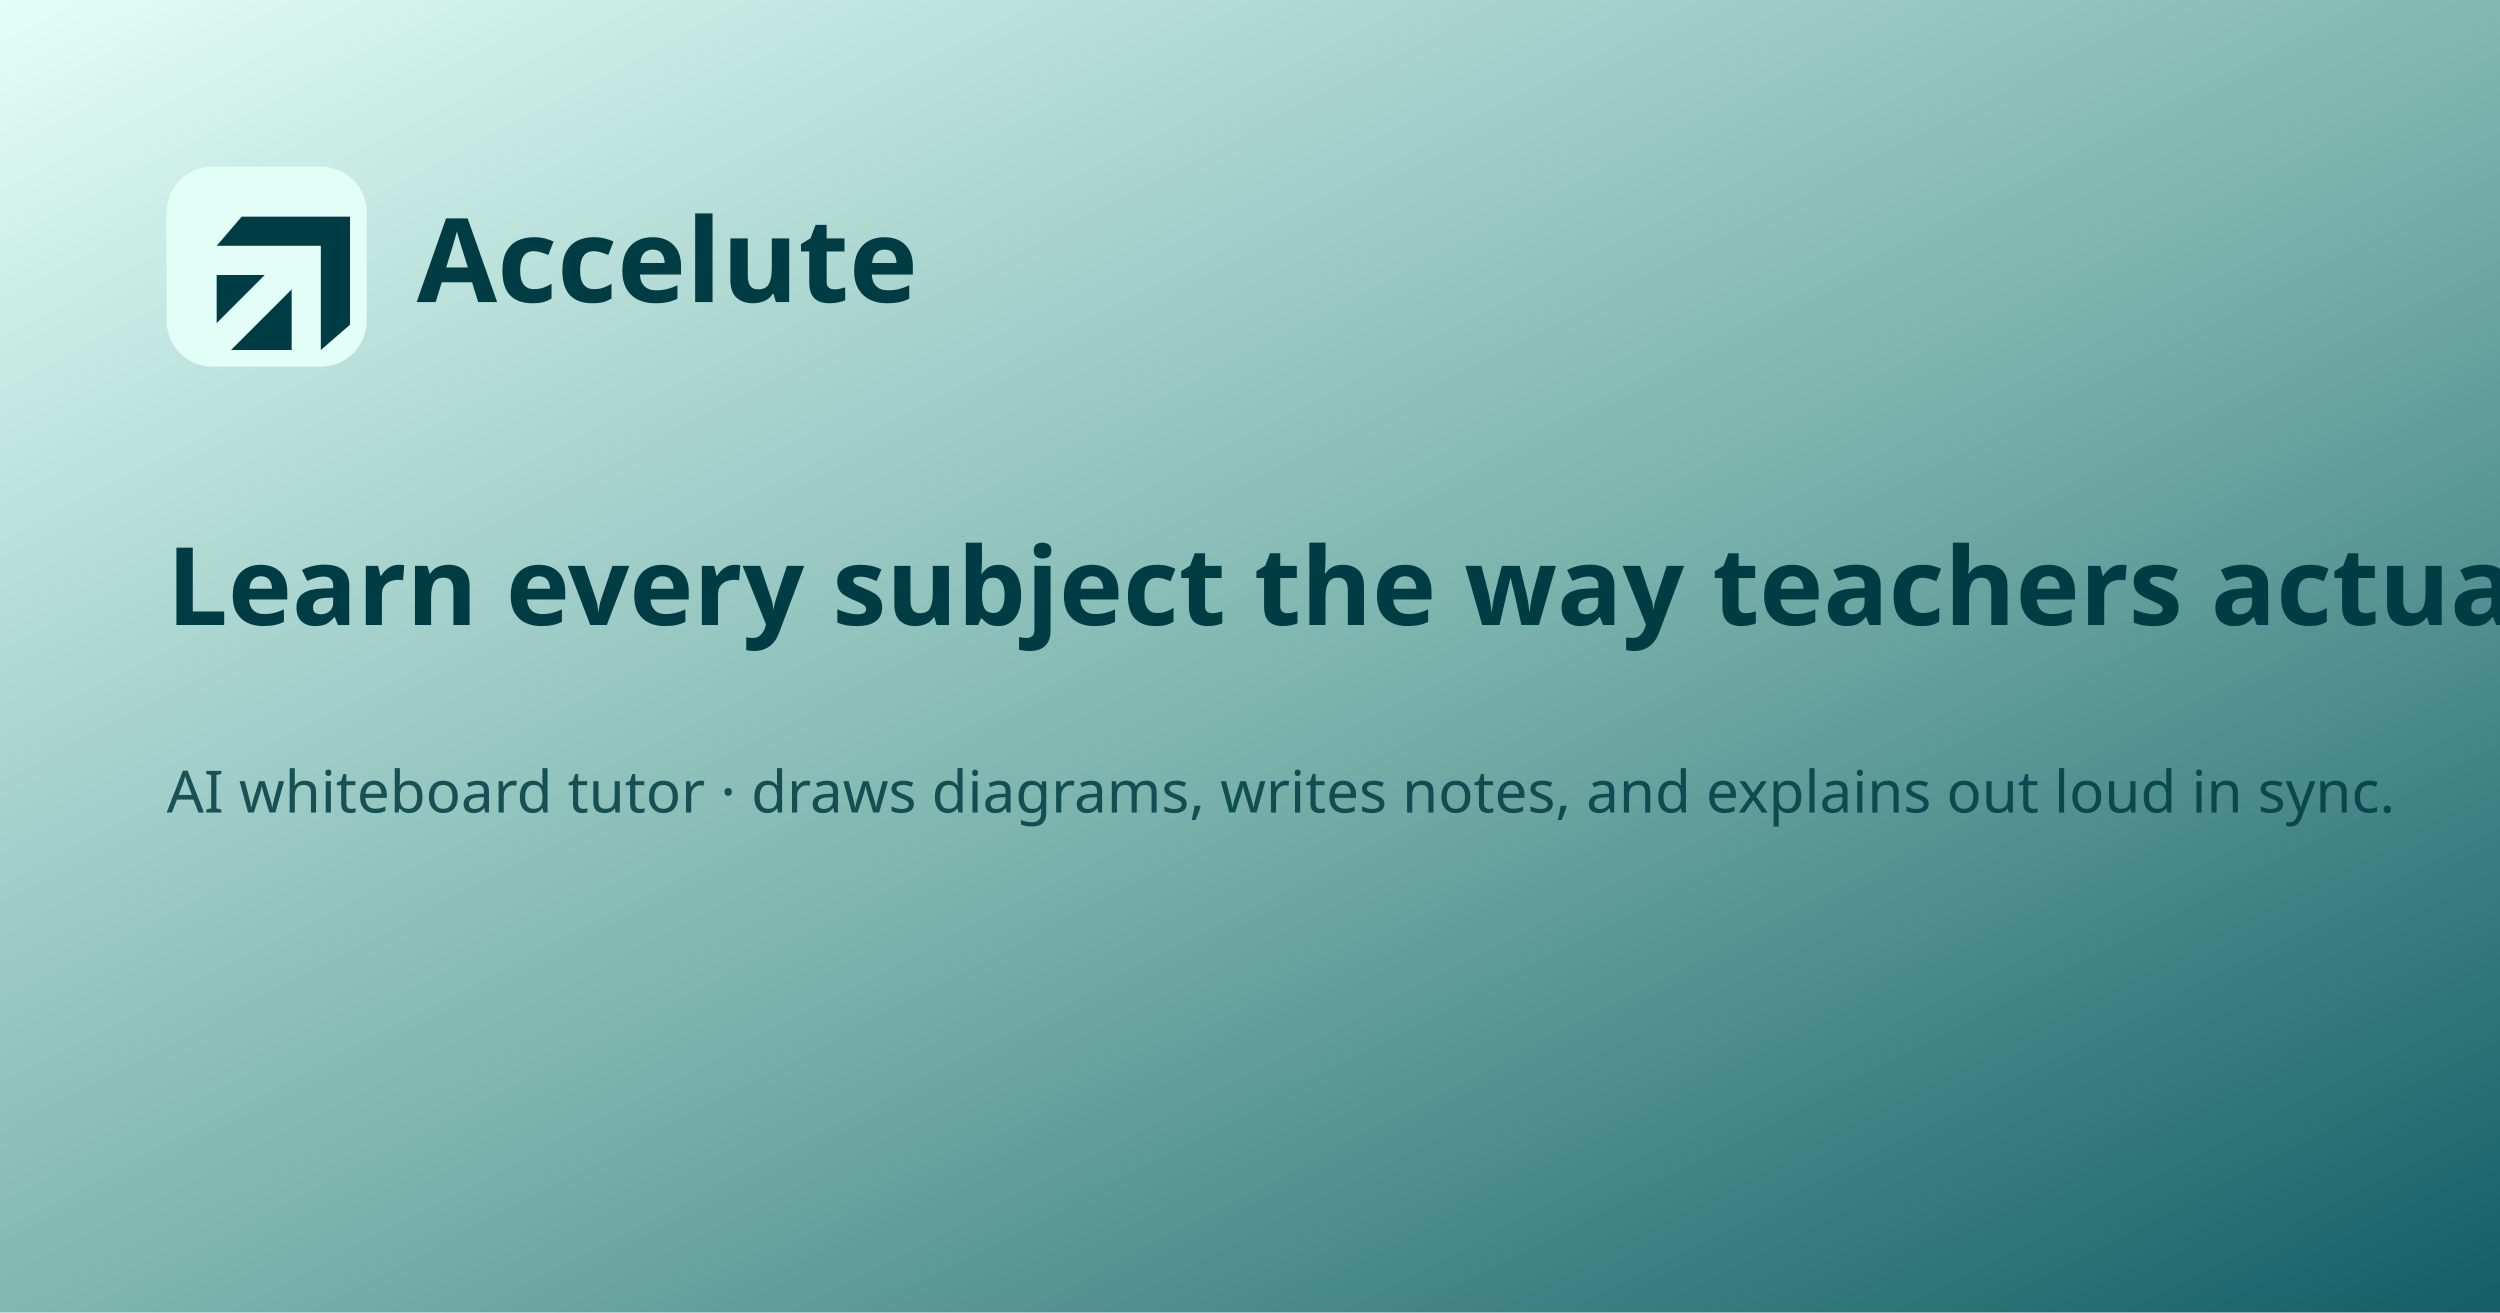
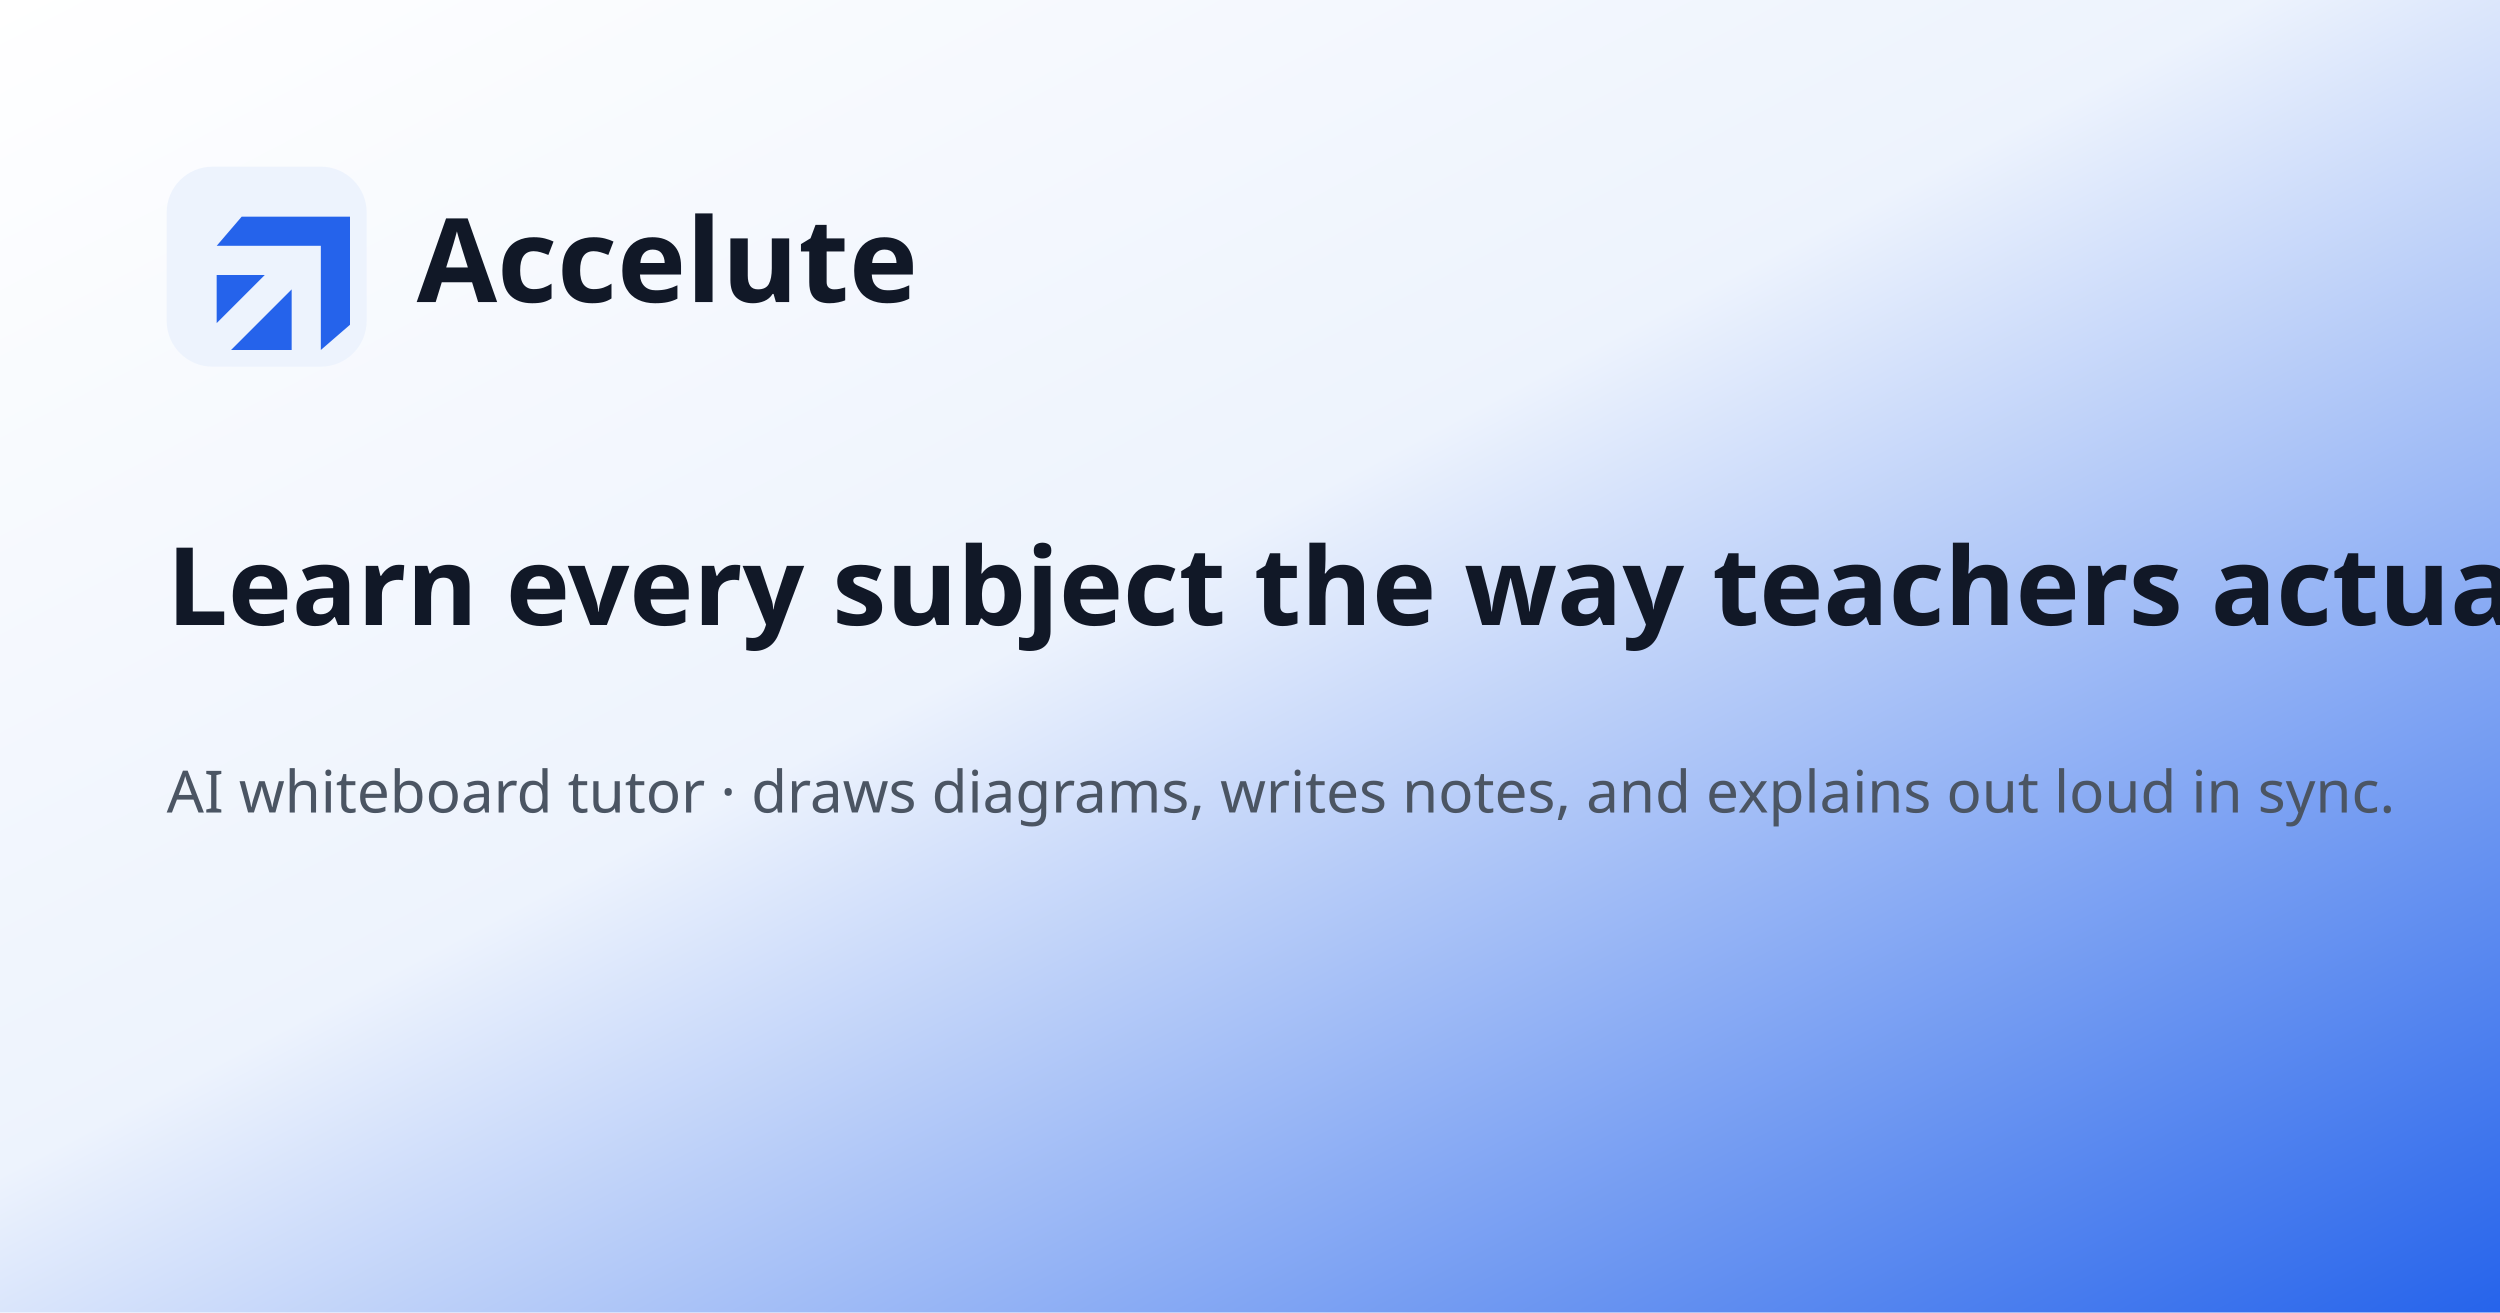
<svg xmlns="http://www.w3.org/2000/svg" viewBox="0 0 1200 630" role="img" aria-label="Accelute · AI whiteboard tutor">
  <defs>
    <linearGradient id="bg" x1="0%" y1="0%" x2="100%" y2="100%">
-       <stop offset="0%" stop-color="#E3FEF7" />
-       <stop offset="55%" stop-color="#77B0AA" />
-       <stop offset="100%" stop-color="#135D66" />
+       <stop offset="0%" stop-color="#FFFFFF" />
+       <stop offset="45%" stop-color="#EDF3FD" />
+       <stop offset="100%" stop-color="#2563EB" />
    </linearGradient>
  </defs>
  <rect width="1200" height="630" fill="url(#bg)" />
-   <rect x="80" y="80" width="96" height="96" rx="22" fill="#E3FEF7" />
-   <path fill="#003C43" transform="translate(104 104) scale(0.25)" d="M144 256 27.598 256 144 139.598ZM256 207.5 200 256V56H0l48-56h208v207.5ZM0 204.402V112h92.402z" />
-   <text x="200" y="145" fill="#003C43" font-family="system-ui, sans-serif" font-size="56" font-weight="700">Accelute</text>
-   <text x="80" y="300" fill="#003C43" font-family="system-ui, sans-serif" font-size="52" font-weight="600">Learn every subject the way teachers actually teach it.</text>
-   <text x="80" y="390" fill="#003C43" fill-opacity="0.85" font-family="system-ui, sans-serif" font-size="28">AI whiteboard tutor · draws diagrams, writes notes, and explains out loud in sync.</text>
+   <rect x="80" y="80" width="96" height="96" rx="22" fill="#EDF3FD" />
+   <path fill="#2563EB" transform="translate(104 104) scale(0.25)" d="M144 256 27.598 256 144 139.598ZM256 207.5 200 256V56H0l48-56h208v207.5ZM0 204.402V112h92.402z" />
+   <text x="200" y="145" fill="#111827" font-family="system-ui, sans-serif" font-size="56" font-weight="700">Accelute</text>
+   <text x="80" y="300" fill="#111827" font-family="system-ui, sans-serif" font-size="52" font-weight="600">Learn every subject the way teachers actually teach it.</text>
+   <text x="80" y="390" fill="#4B5563" font-family="system-ui, sans-serif" font-size="28">AI whiteboard tutor · draws diagrams, writes notes, and explains out loud in sync.</text>
</svg>
